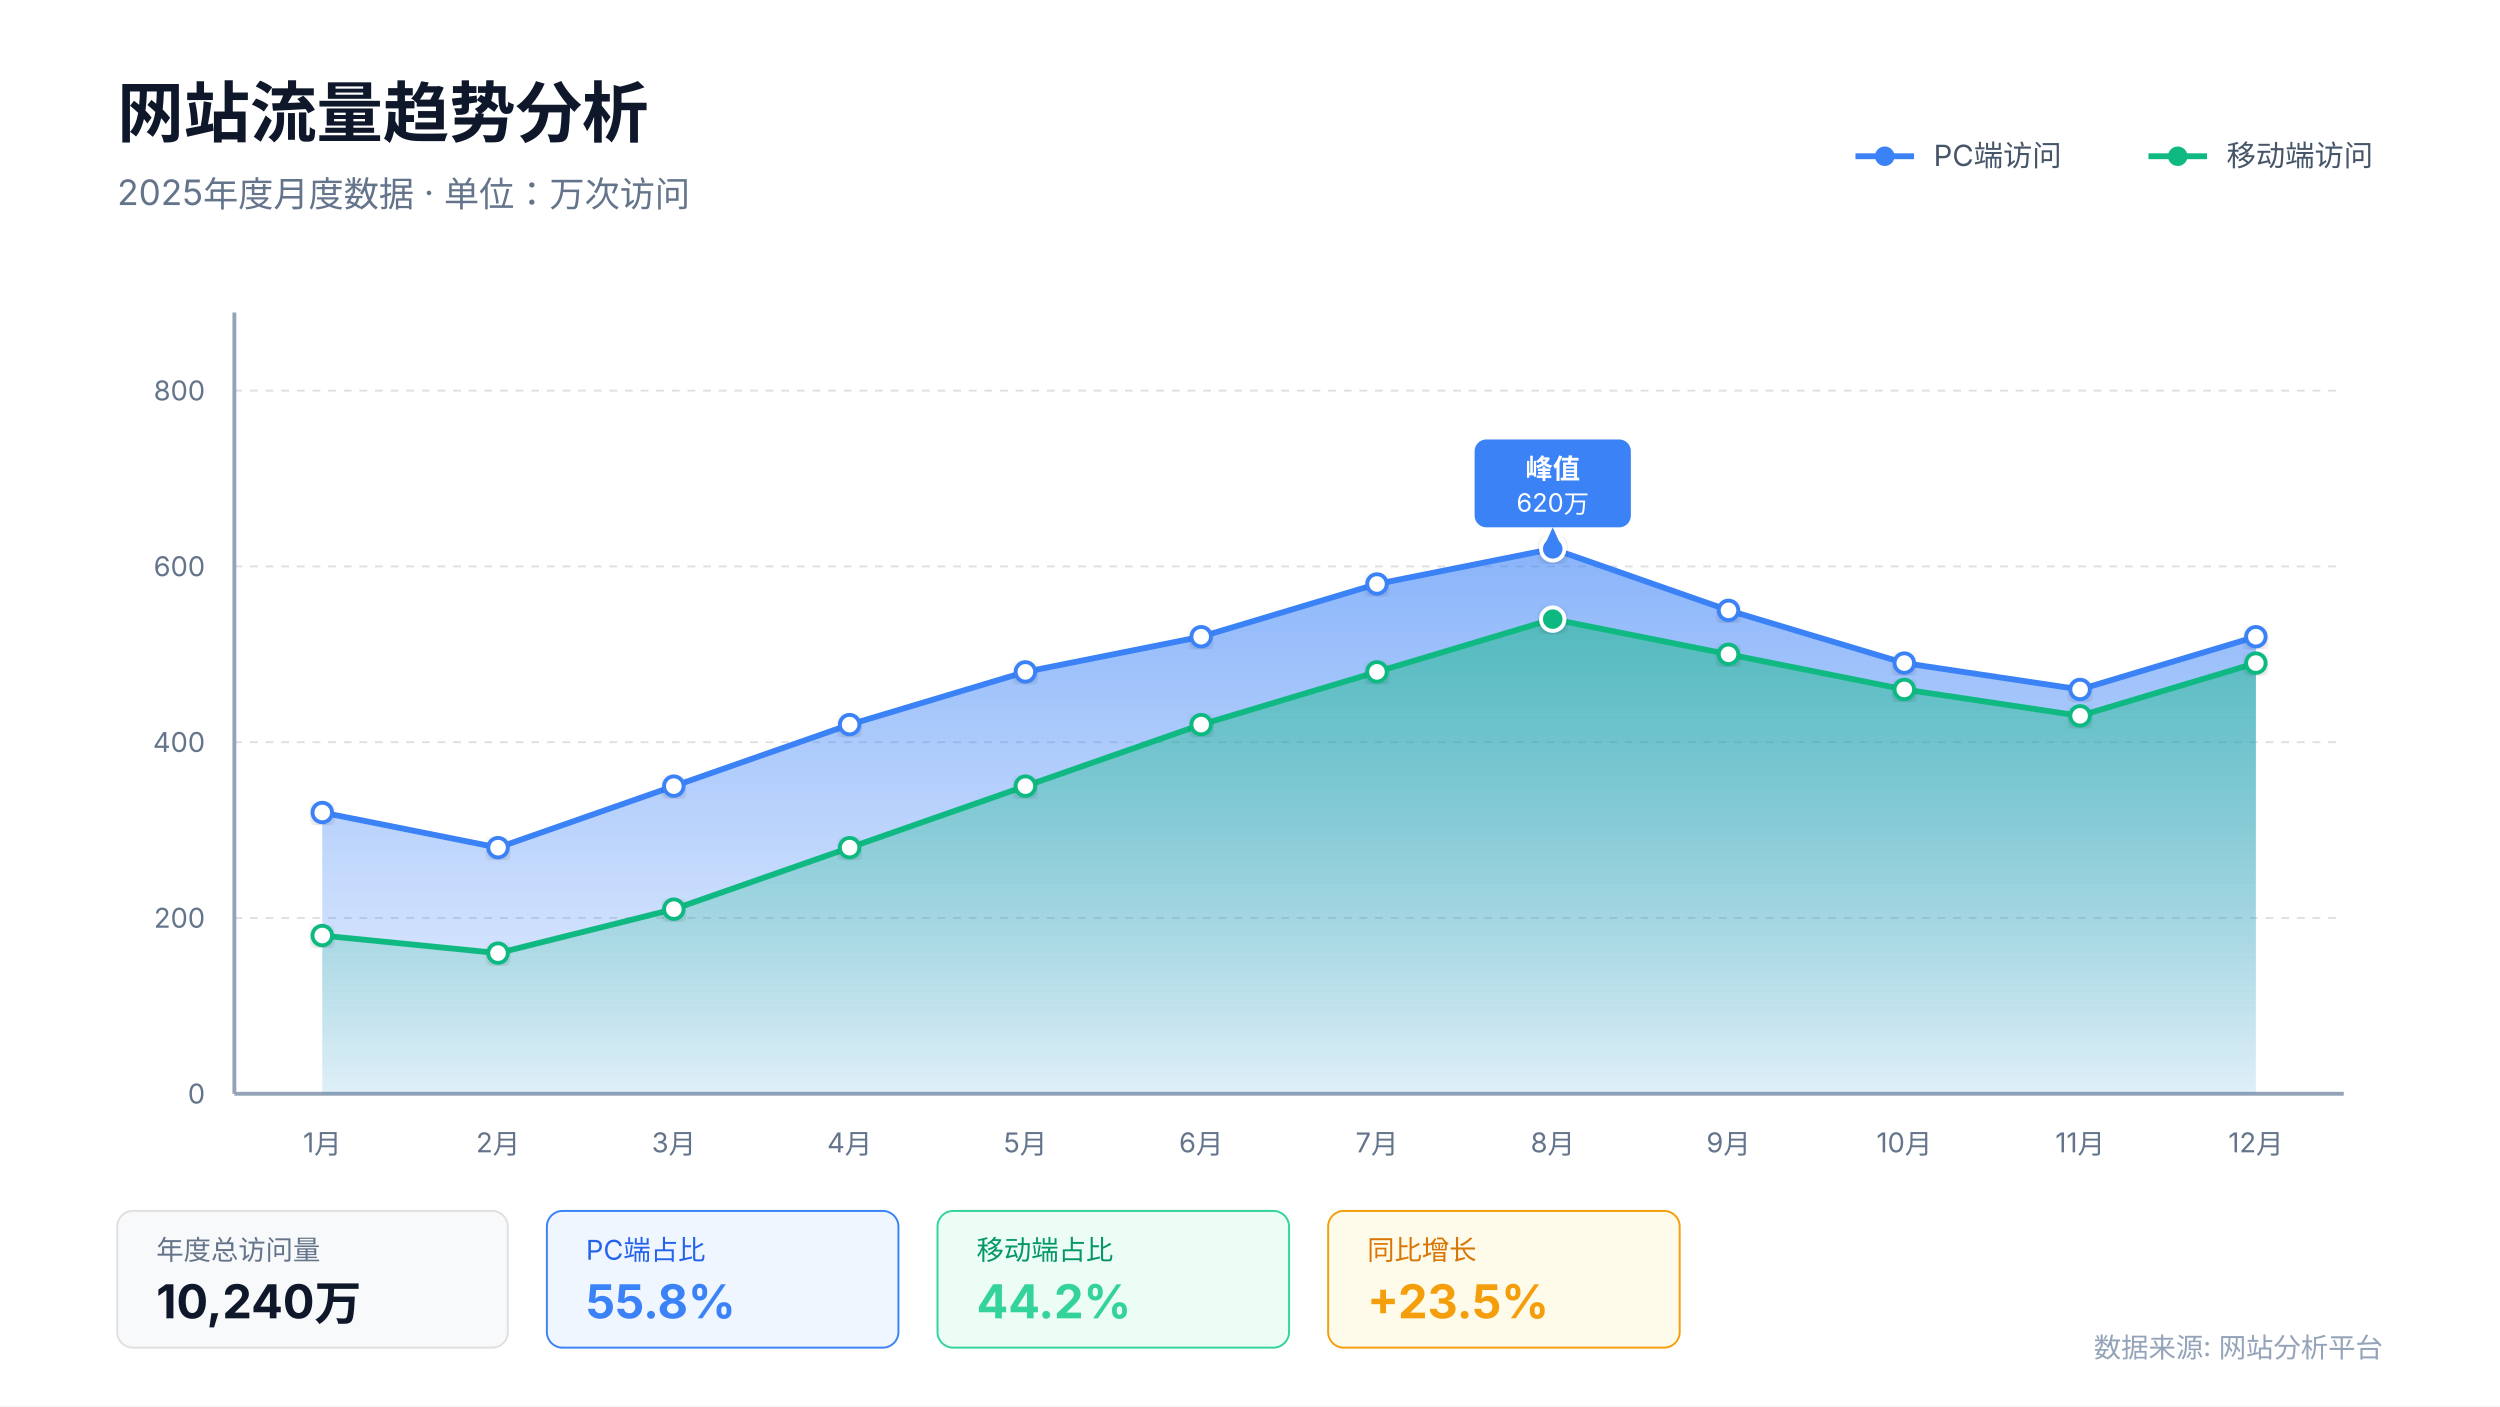
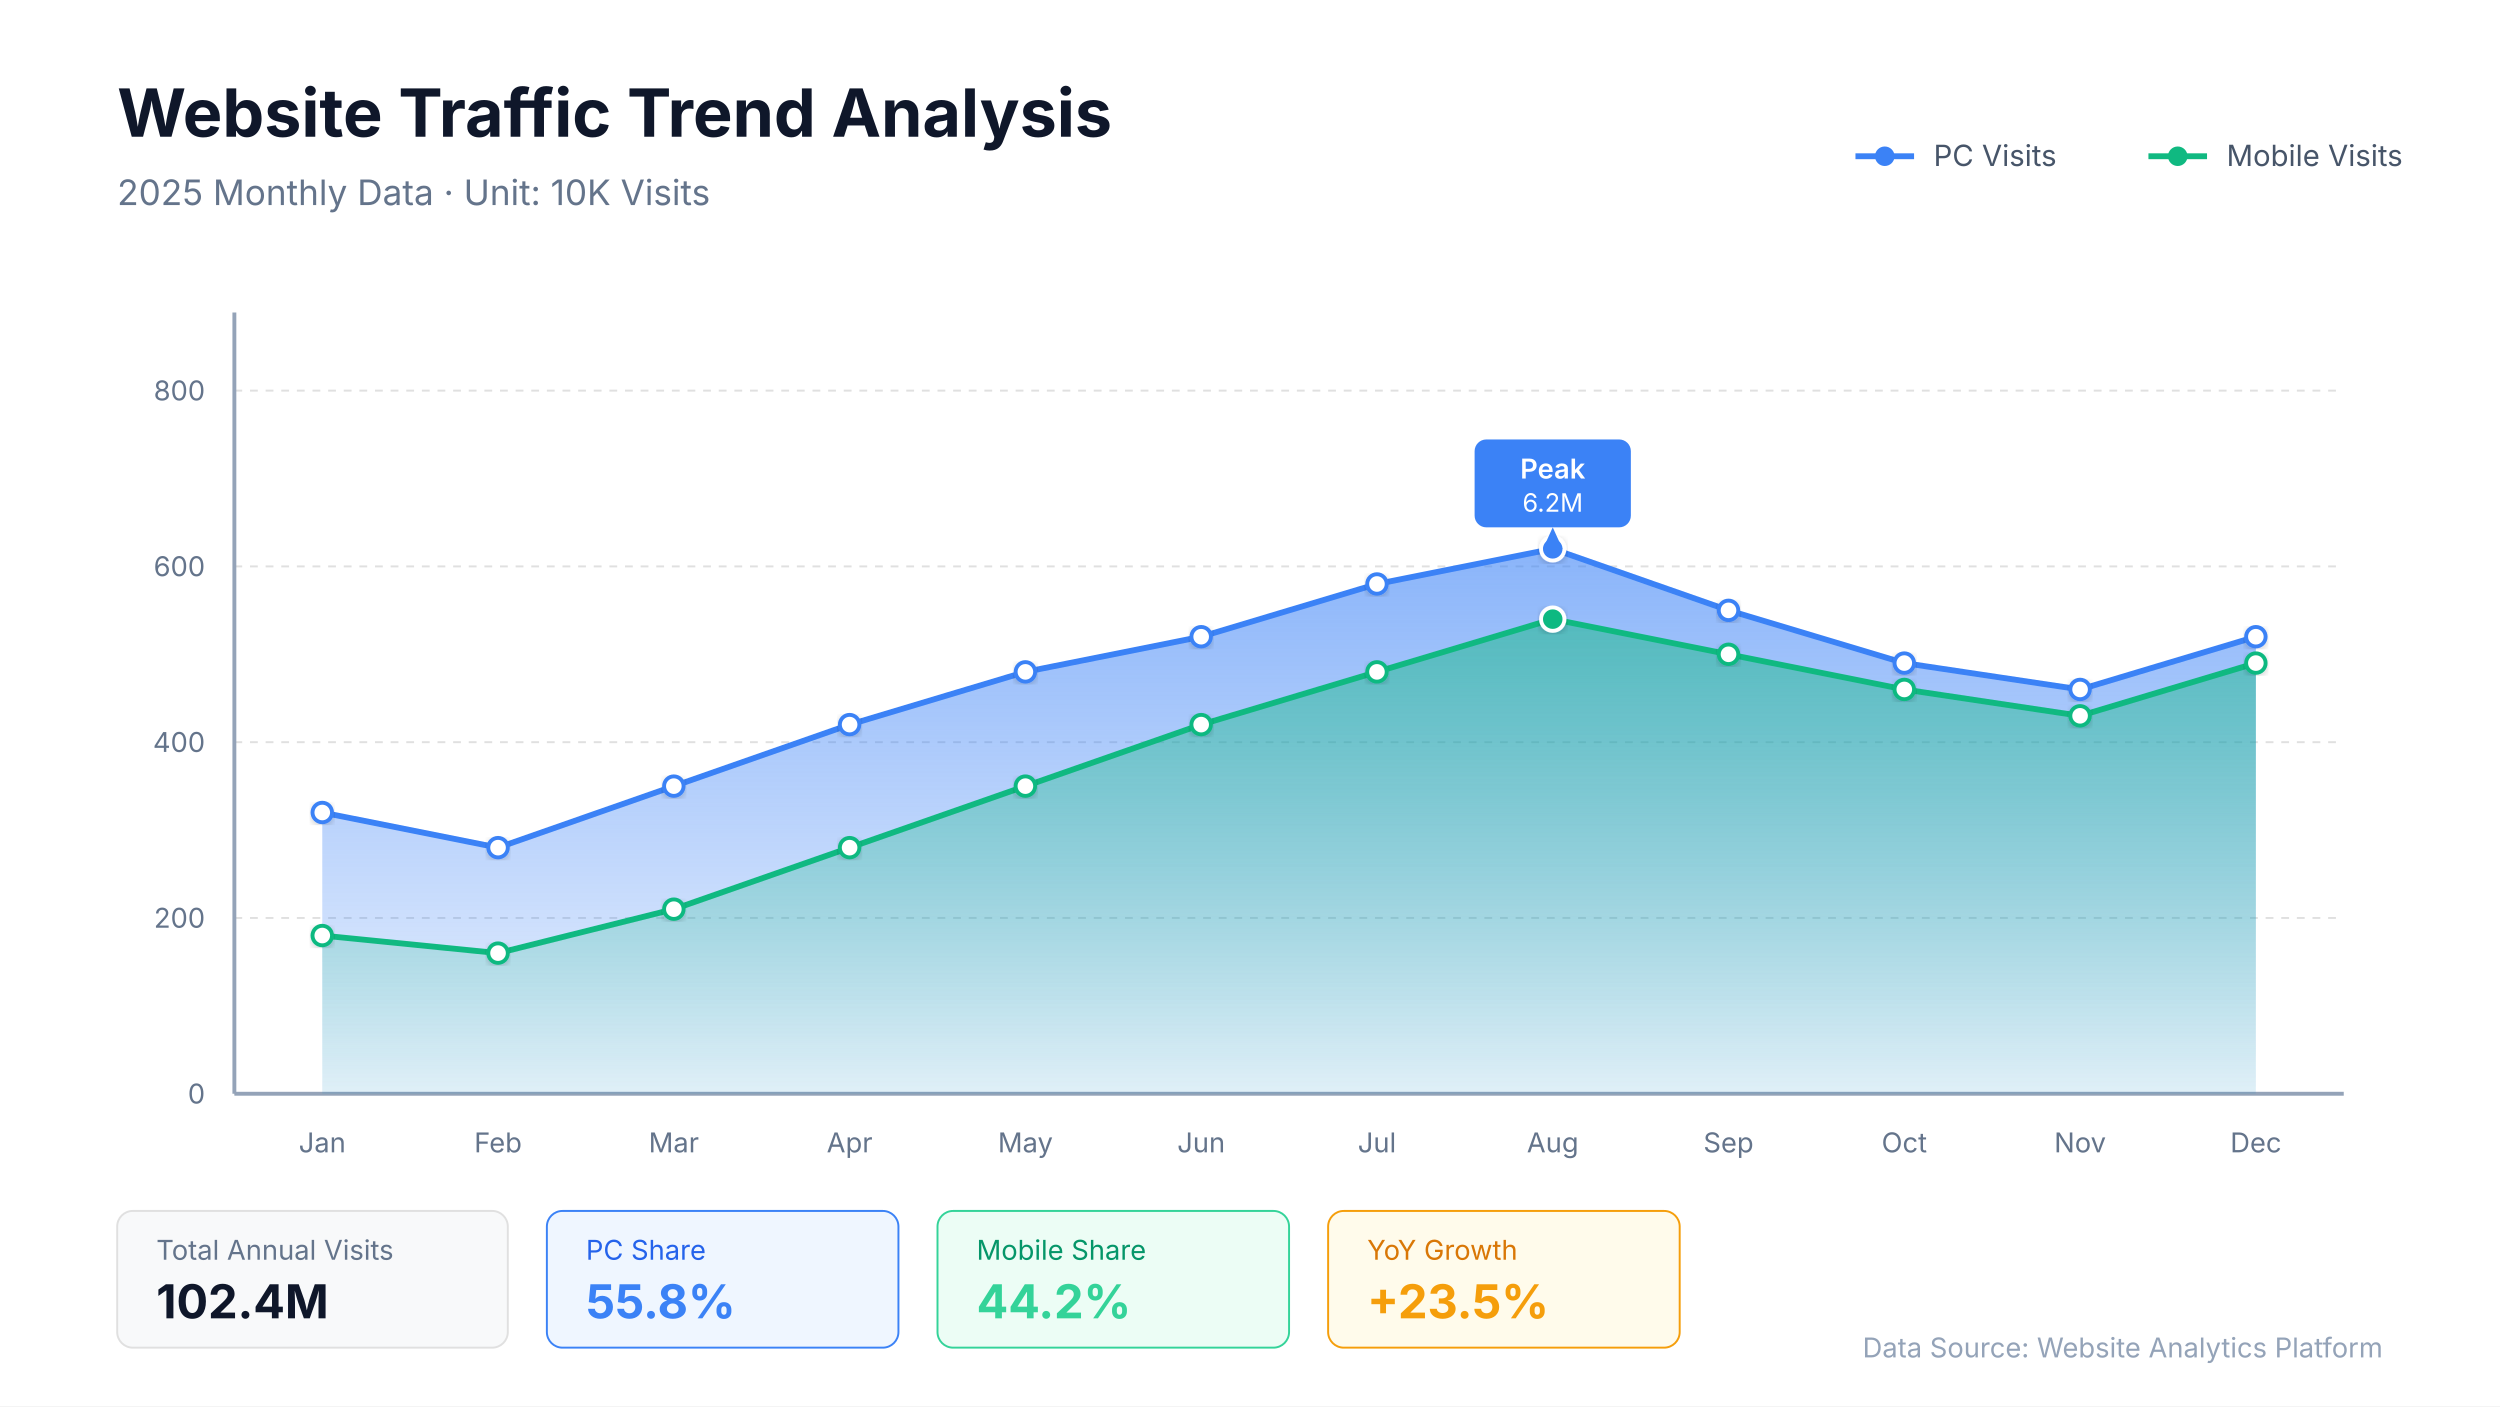
<svg xmlns="http://www.w3.org/2000/svg" viewBox="0 0 1280 720" width="1280" height="720">
  <defs>
    <linearGradient id="areaGrad1" x1="0%" y1="0%" x2="0%" y2="100%">
      <stop offset="0%" style="stop-color:#3B82F6;stop-opacity:0.6" />
      <stop offset="100%" style="stop-color:#3B82F6;stop-opacity:0.1" />
    </linearGradient>
    <linearGradient id="areaGrad2" x1="0%" y1="0%" x2="0%" y2="100%">
      <stop offset="0%" style="stop-color:#10B981;stop-opacity:0.5" />
      <stop offset="100%" style="stop-color:#10B981;stop-opacity:0.05" />
    </linearGradient>
    <filter id="dotShadow" x="-15%" y="-15%" width="130%" height="130%">
      <feGaussianBlur in="SourceAlpha" stdDeviation="2" />
      <feOffset dx="0" dy="1" result="offsetBlur" />
      <feFlood flood-color="#0F172A" flood-opacity="0.2" result="shadowColor" />
      <feComposite in="shadowColor" in2="offsetBlur" operator="in" result="shadow" />
      <feMerge>
        <feMergeNode in="shadow" />
        <feMergeNode in="SourceGraphic" />
      </feMerge>
    </filter>
  </defs>
  <rect width="1280" height="720" fill="#FFFFFF" />
  <text x="60" y="70" font-family="-apple-system, BlinkMacSystemFont, 'Segoe UI', 'PingFang SC', 'Microsoft YaHei', sans-serif" font-size="34" font-weight="bold" fill="#0F172A">
-     <tspan>网站流量趋势分析</tspan>
+     <tspan>Website Traffic Trend Analysis</tspan>
  </text>
  <text x="60" y="105" font-family="-apple-system, BlinkMacSystemFont, 'Segoe UI', 'PingFang SC', 'Microsoft YaHei', sans-serif" font-size="18" fill="#64748B">
-     <tspan>2025年度月度数据 · 单位：万次访问</tspan>
+     <tspan>2025 Monthly Data · Unit: 10K Visits</tspan>
  </text>
  <g id="legend" transform="translate(950, 70)">
    <line x1="0" y1="10" x2="30" y2="10" stroke="#3B82F6" stroke-width="3" />
    <circle cx="15" cy="10" r="5" fill="#3B82F6" />
    <text x="40" y="15" font-family="-apple-system, BlinkMacSystemFont, 'Segoe UI', 'PingFang SC', 'Microsoft YaHei', sans-serif" font-size="15" fill="#475569">
-       <tspan>PC端访问</tspan>
+       <tspan>PC Visits</tspan>
    </text>
    <line x1="150" y1="10" x2="180" y2="10" stroke="#10B981" stroke-width="3" />
    <circle cx="165" cy="10" r="5" fill="#10B981" />
    <text x="190" y="15" font-family="-apple-system, BlinkMacSystemFont, 'Segoe UI', 'PingFang SC', 'Microsoft YaHei', sans-serif" font-size="15" fill="#475569">
-       <tspan>移动端访问</tspan>
+       <tspan>Mobile Visits</tspan>
    </text>
  </g>
  <g id="chartArea">
    <line x1="120" y1="560" x2="1200" y2="560" stroke="#E0E0E0" stroke-width="1" stroke-dasharray="4,4" />
    <line x1="120" y1="470" x2="1200" y2="470" stroke="#E0E0E0" stroke-width="1" stroke-dasharray="4,4" />
    <line x1="120" y1="380" x2="1200" y2="380" stroke="#E0E0E0" stroke-width="1" stroke-dasharray="4,4" />
    <line x1="120" y1="290" x2="1200" y2="290" stroke="#E0E0E0" stroke-width="1" stroke-dasharray="4,4" />
    <line x1="120" y1="200" x2="1200" y2="200" stroke="#E0E0E0" stroke-width="1" stroke-dasharray="4,4" />
    <text x="105" y="565" font-family="-apple-system, BlinkMacSystemFont, 'Segoe UI', sans-serif" font-size="14" fill="#64748B" text-anchor="end">
      <tspan>0</tspan>
    </text>
    <text x="105" y="475" font-family="-apple-system, BlinkMacSystemFont, 'Segoe UI', sans-serif" font-size="14" fill="#64748B" text-anchor="end">
      <tspan>200</tspan>
    </text>
    <text x="105" y="385" font-family="-apple-system, BlinkMacSystemFont, 'Segoe UI', sans-serif" font-size="14" fill="#64748B" text-anchor="end">
      <tspan>400</tspan>
    </text>
    <text x="105" y="295" font-family="-apple-system, BlinkMacSystemFont, 'Segoe UI', sans-serif" font-size="14" fill="#64748B" text-anchor="end">
      <tspan>600</tspan>
    </text>
    <text x="105" y="205" font-family="-apple-system, BlinkMacSystemFont, 'Segoe UI', sans-serif" font-size="14" fill="#64748B" text-anchor="end">
      <tspan>800</tspan>
    </text>
    <line x1="120" y1="160" x2="120" y2="560" stroke="#94A3B8" stroke-width="2" />
    <line x1="120" y1="560" x2="1200" y2="560" stroke="#94A3B8" stroke-width="2" />
    <text x="165" y="590" font-family="-apple-system, BlinkMacSystemFont, 'Segoe UI', sans-serif" font-size="14" fill="#64748B" text-anchor="middle">
-       <tspan>1月</tspan>
+       <tspan>Jan</tspan>
    </text>
    <text x="255" y="590" font-family="-apple-system, BlinkMacSystemFont, 'Segoe UI', sans-serif" font-size="14" fill="#64748B" text-anchor="middle">
-       <tspan>2月</tspan>
+       <tspan>Feb</tspan>
    </text>
    <text x="345" y="590" font-family="-apple-system, BlinkMacSystemFont, 'Segoe UI', sans-serif" font-size="14" fill="#64748B" text-anchor="middle">
-       <tspan>3月</tspan>
+       <tspan>Mar</tspan>
    </text>
    <text x="435" y="590" font-family="-apple-system, BlinkMacSystemFont, 'Segoe UI', sans-serif" font-size="14" fill="#64748B" text-anchor="middle">
-       <tspan>4月</tspan>
+       <tspan>Apr</tspan>
    </text>
    <text x="525" y="590" font-family="-apple-system, BlinkMacSystemFont, 'Segoe UI', sans-serif" font-size="14" fill="#64748B" text-anchor="middle">
-       <tspan>5月</tspan>
+       <tspan>May</tspan>
    </text>
    <text x="615" y="590" font-family="-apple-system, BlinkMacSystemFont, 'Segoe UI', sans-serif" font-size="14" fill="#64748B" text-anchor="middle">
-       <tspan>6月</tspan>
+       <tspan>Jun</tspan>
    </text>
    <text x="705" y="590" font-family="-apple-system, BlinkMacSystemFont, 'Segoe UI', sans-serif" font-size="14" fill="#64748B" text-anchor="middle">
-       <tspan>7月</tspan>
+       <tspan>Jul</tspan>
    </text>
    <text x="795" y="590" font-family="-apple-system, BlinkMacSystemFont, 'Segoe UI', sans-serif" font-size="14" fill="#64748B" text-anchor="middle">
-       <tspan>8月</tspan>
+       <tspan>Aug</tspan>
    </text>
    <text x="885" y="590" font-family="-apple-system, BlinkMacSystemFont, 'Segoe UI', sans-serif" font-size="14" fill="#64748B" text-anchor="middle">
-       <tspan>9月</tspan>
+       <tspan>Sep</tspan>
    </text>
    <text x="975" y="590" font-family="-apple-system, BlinkMacSystemFont, 'Segoe UI', sans-serif" font-size="14" fill="#64748B" text-anchor="middle">
-       <tspan>10月</tspan>
+       <tspan>Oct</tspan>
    </text>
    <text x="1065" y="590" font-family="-apple-system, BlinkMacSystemFont, 'Segoe UI', sans-serif" font-size="14" fill="#64748B" text-anchor="middle">
-       <tspan>11月</tspan>
+       <tspan>Nov</tspan>
    </text>
    <text x="1155" y="590" font-family="-apple-system, BlinkMacSystemFont, 'Segoe UI', sans-serif" font-size="14" fill="#64748B" text-anchor="middle">
-       <tspan>12月</tspan>
+       <tspan>Dec</tspan>
    </text>
    <path d="M 165,560                   L 165,416 L 255,434 L 345,402.5 L 435,371 L 525,344 L 615,326 L 705,299 L 795,281 L 885,312.5 L 975,339.5 L 1065,353 L 1155,326                   L 1155,560 Z" fill="url(#areaGrad1)" />
    <path d="M 165,416 L 255,434 L 345,402.5 L 435,371 L 525,344 L 615,326 L 705,299 L 795,281 L 885,312.5 L 975,339.5 L 1065,353 L 1155,326" fill="none" stroke="#3B82F6" stroke-width="3" stroke-linecap="round" stroke-linejoin="round" />
    <path d="M 165,560                   L 165,479 L 255,488 L 345,465.5 L 435,434 L 525,402.5 L 615,371 L 705,344 L 795,317 L 885,335 L 975,353 L 1065,366.5 L 1155,339.5                   L 1155,560 Z" fill="url(#areaGrad2)" />
    <path d="M 165,479 L 255,488 L 345,465.5 L 435,434 L 525,402.5 L 615,371 L 705,344 L 795,317 L 885,335 L 975,353 L 1065,366.5 L 1155,339.5" fill="none" stroke="#10B981" stroke-width="3" stroke-linecap="round" stroke-linejoin="round" />
    <circle cx="165" cy="416" r="5" fill="#FFFFFF" stroke="#3B82F6" stroke-width="2" filter="url(#dotShadow)" />
    <circle cx="255" cy="434" r="5" fill="#FFFFFF" stroke="#3B82F6" stroke-width="2" filter="url(#dotShadow)" />
    <circle cx="345" cy="402.5" r="5" fill="#FFFFFF" stroke="#3B82F6" stroke-width="2" filter="url(#dotShadow)" />
    <circle cx="435" cy="371" r="5" fill="#FFFFFF" stroke="#3B82F6" stroke-width="2" filter="url(#dotShadow)" />
    <circle cx="525" cy="344" r="5" fill="#FFFFFF" stroke="#3B82F6" stroke-width="2" filter="url(#dotShadow)" />
    <circle cx="615" cy="326" r="5" fill="#FFFFFF" stroke="#3B82F6" stroke-width="2" filter="url(#dotShadow)" />
    <circle cx="705" cy="299" r="5" fill="#FFFFFF" stroke="#3B82F6" stroke-width="2" filter="url(#dotShadow)" />
    <circle cx="795" cy="281" r="6" fill="#3B82F6" stroke="#FFFFFF" stroke-width="2" filter="url(#dotShadow)" />
    <circle cx="885" cy="312.5" r="5" fill="#FFFFFF" stroke="#3B82F6" stroke-width="2" filter="url(#dotShadow)" />
    <circle cx="975" cy="339.5" r="5" fill="#FFFFFF" stroke="#3B82F6" stroke-width="2" filter="url(#dotShadow)" />
    <circle cx="1065" cy="353" r="5" fill="#FFFFFF" stroke="#3B82F6" stroke-width="2" filter="url(#dotShadow)" />
    <circle cx="1155" cy="326" r="5" fill="#FFFFFF" stroke="#3B82F6" stroke-width="2" filter="url(#dotShadow)" />
    <circle cx="165" cy="479" r="5" fill="#FFFFFF" stroke="#10B981" stroke-width="2" filter="url(#dotShadow)" />
    <circle cx="255" cy="488" r="5" fill="#FFFFFF" stroke="#10B981" stroke-width="2" filter="url(#dotShadow)" />
    <circle cx="345" cy="465.5" r="5" fill="#FFFFFF" stroke="#10B981" stroke-width="2" filter="url(#dotShadow)" />
    <circle cx="435" cy="434" r="5" fill="#FFFFFF" stroke="#10B981" stroke-width="2" filter="url(#dotShadow)" />
    <circle cx="525" cy="402.5" r="5" fill="#FFFFFF" stroke="#10B981" stroke-width="2" filter="url(#dotShadow)" />
    <circle cx="615" cy="371" r="5" fill="#FFFFFF" stroke="#10B981" stroke-width="2" filter="url(#dotShadow)" />
    <circle cx="705" cy="344" r="5" fill="#FFFFFF" stroke="#10B981" stroke-width="2" filter="url(#dotShadow)" />
    <circle cx="795" cy="317" r="6" fill="#10B981" stroke="#FFFFFF" stroke-width="2" filter="url(#dotShadow)" />
    <circle cx="885" cy="335" r="5" fill="#FFFFFF" stroke="#10B981" stroke-width="2" filter="url(#dotShadow)" />
    <circle cx="975" cy="353" r="5" fill="#FFFFFF" stroke="#10B981" stroke-width="2" filter="url(#dotShadow)" />
    <circle cx="1065" cy="366.5" r="5" fill="#FFFFFF" stroke="#10B981" stroke-width="2" filter="url(#dotShadow)" />
    <circle cx="1155" cy="339.5" r="5" fill="#FFFFFF" stroke="#10B981" stroke-width="2" filter="url(#dotShadow)" />
    <g>
      <rect x="755" y="225" width="80" height="45" rx="6" fill="#3B82F6" />
      <text x="795" y="245" font-family="-apple-system, BlinkMacSystemFont, 'Segoe UI', sans-serif" font-size="14" font-weight="600" fill="#FFFFFF" text-anchor="middle">
-         <tspan>峰值</tspan>
+         <tspan>Peak</tspan>
      </text>
      <text x="795" y="262" font-family="-apple-system, BlinkMacSystemFont, 'Segoe UI', sans-serif" font-size="13" fill="#FFFFFF" text-anchor="middle">
-         <tspan>620万</tspan>
+         <tspan>6.2M</tspan>
      </text>
      <path d="M 795,270 L 790,281 L 800,281 Z" fill="#3B82F6" />
    </g>
  </g>
  <g id="statsCards" transform="translate(60, 620)">
    <g id="card-total-visits">
      <rect x="0" y="0" width="200" height="70" rx="8" fill="#F8F9FA" stroke="#E0E0E0" stroke-width="1" />
      <text x="20" y="25" font-family="-apple-system, BlinkMacSystemFont, 'Segoe UI', 'PingFang SC', 'Microsoft YaHei', sans-serif" font-size="14" fill="#64748B">
-         <tspan>年度总访问量</tspan>
+         <tspan>Total Annual Visits</tspan>
      </text>
      <text x="20" y="55" font-family="-apple-system, BlinkMacSystemFont, 'Segoe UI', sans-serif" font-size="24" font-weight="bold" fill="#0F172A">
-         <tspan>10,240万</tspan>
+         <tspan>102.4M</tspan>
      </text>
    </g>
    <g id="card-pc-share">
      <rect x="220" y="0" width="180" height="70" rx="8" fill="#EFF6FF" stroke="#3B82F6" stroke-width="1" />
      <text x="240" y="25" font-family="-apple-system, BlinkMacSystemFont, 'Segoe UI', 'PingFang SC', 'Microsoft YaHei', sans-serif" font-size="14" fill="#2563EB">
-         <tspan>PC端占比</tspan>
+         <tspan>PC Share</tspan>
      </text>
      <text x="240" y="55" font-family="-apple-system, BlinkMacSystemFont, 'Segoe UI', sans-serif" font-size="24" font-weight="bold" fill="#3B82F6">
        <tspan>55.8%</tspan>
      </text>
    </g>
    <g id="card-mobile-share">
      <rect x="420" y="0" width="180" height="70" rx="8" fill="#ECFDF5" stroke="#34D399" stroke-width="1" />
      <text x="440" y="25" font-family="-apple-system, BlinkMacSystemFont, 'Segoe UI', 'PingFang SC', 'Microsoft YaHei', sans-serif" font-size="14" fill="#059669">
-         <tspan>移动端占比</tspan>
+         <tspan>Mobile Share</tspan>
      </text>
      <text x="440" y="55" font-family="-apple-system, BlinkMacSystemFont, 'Segoe UI', sans-serif" font-size="24" font-weight="bold" fill="#34D399">
        <tspan>44.2%</tspan>
      </text>
    </g>
    <g id="card-yoy-growth">
      <rect x="620" y="0" width="180" height="70" rx="8" fill="#FFFBEB" stroke="#F59E0B" stroke-width="1" />
      <text x="640" y="25" font-family="-apple-system, BlinkMacSystemFont, 'Segoe UI', 'PingFang SC', 'Microsoft YaHei', sans-serif" font-size="14" fill="#D97706">
-         <tspan>同比增长</tspan>
+         <tspan>YoY Growth</tspan>
      </text>
      <text x="640" y="55" font-family="-apple-system, BlinkMacSystemFont, 'Segoe UI', sans-serif" font-size="24" font-weight="bold" fill="#F59E0B">
        <tspan>+23.5%</tspan>
      </text>
    </g>
  </g>
  <text x="1220" y="695" font-family="-apple-system, BlinkMacSystemFont, 'Segoe UI', 'PingFang SC', 'Microsoft YaHei', sans-serif" font-size="14" fill="#94A3B8" text-anchor="end">
-     <tspan>数据来源: 网站分析平台</tspan>
+     <tspan>Data Source: Website Analytics Platform</tspan>
  </text>
</svg>
